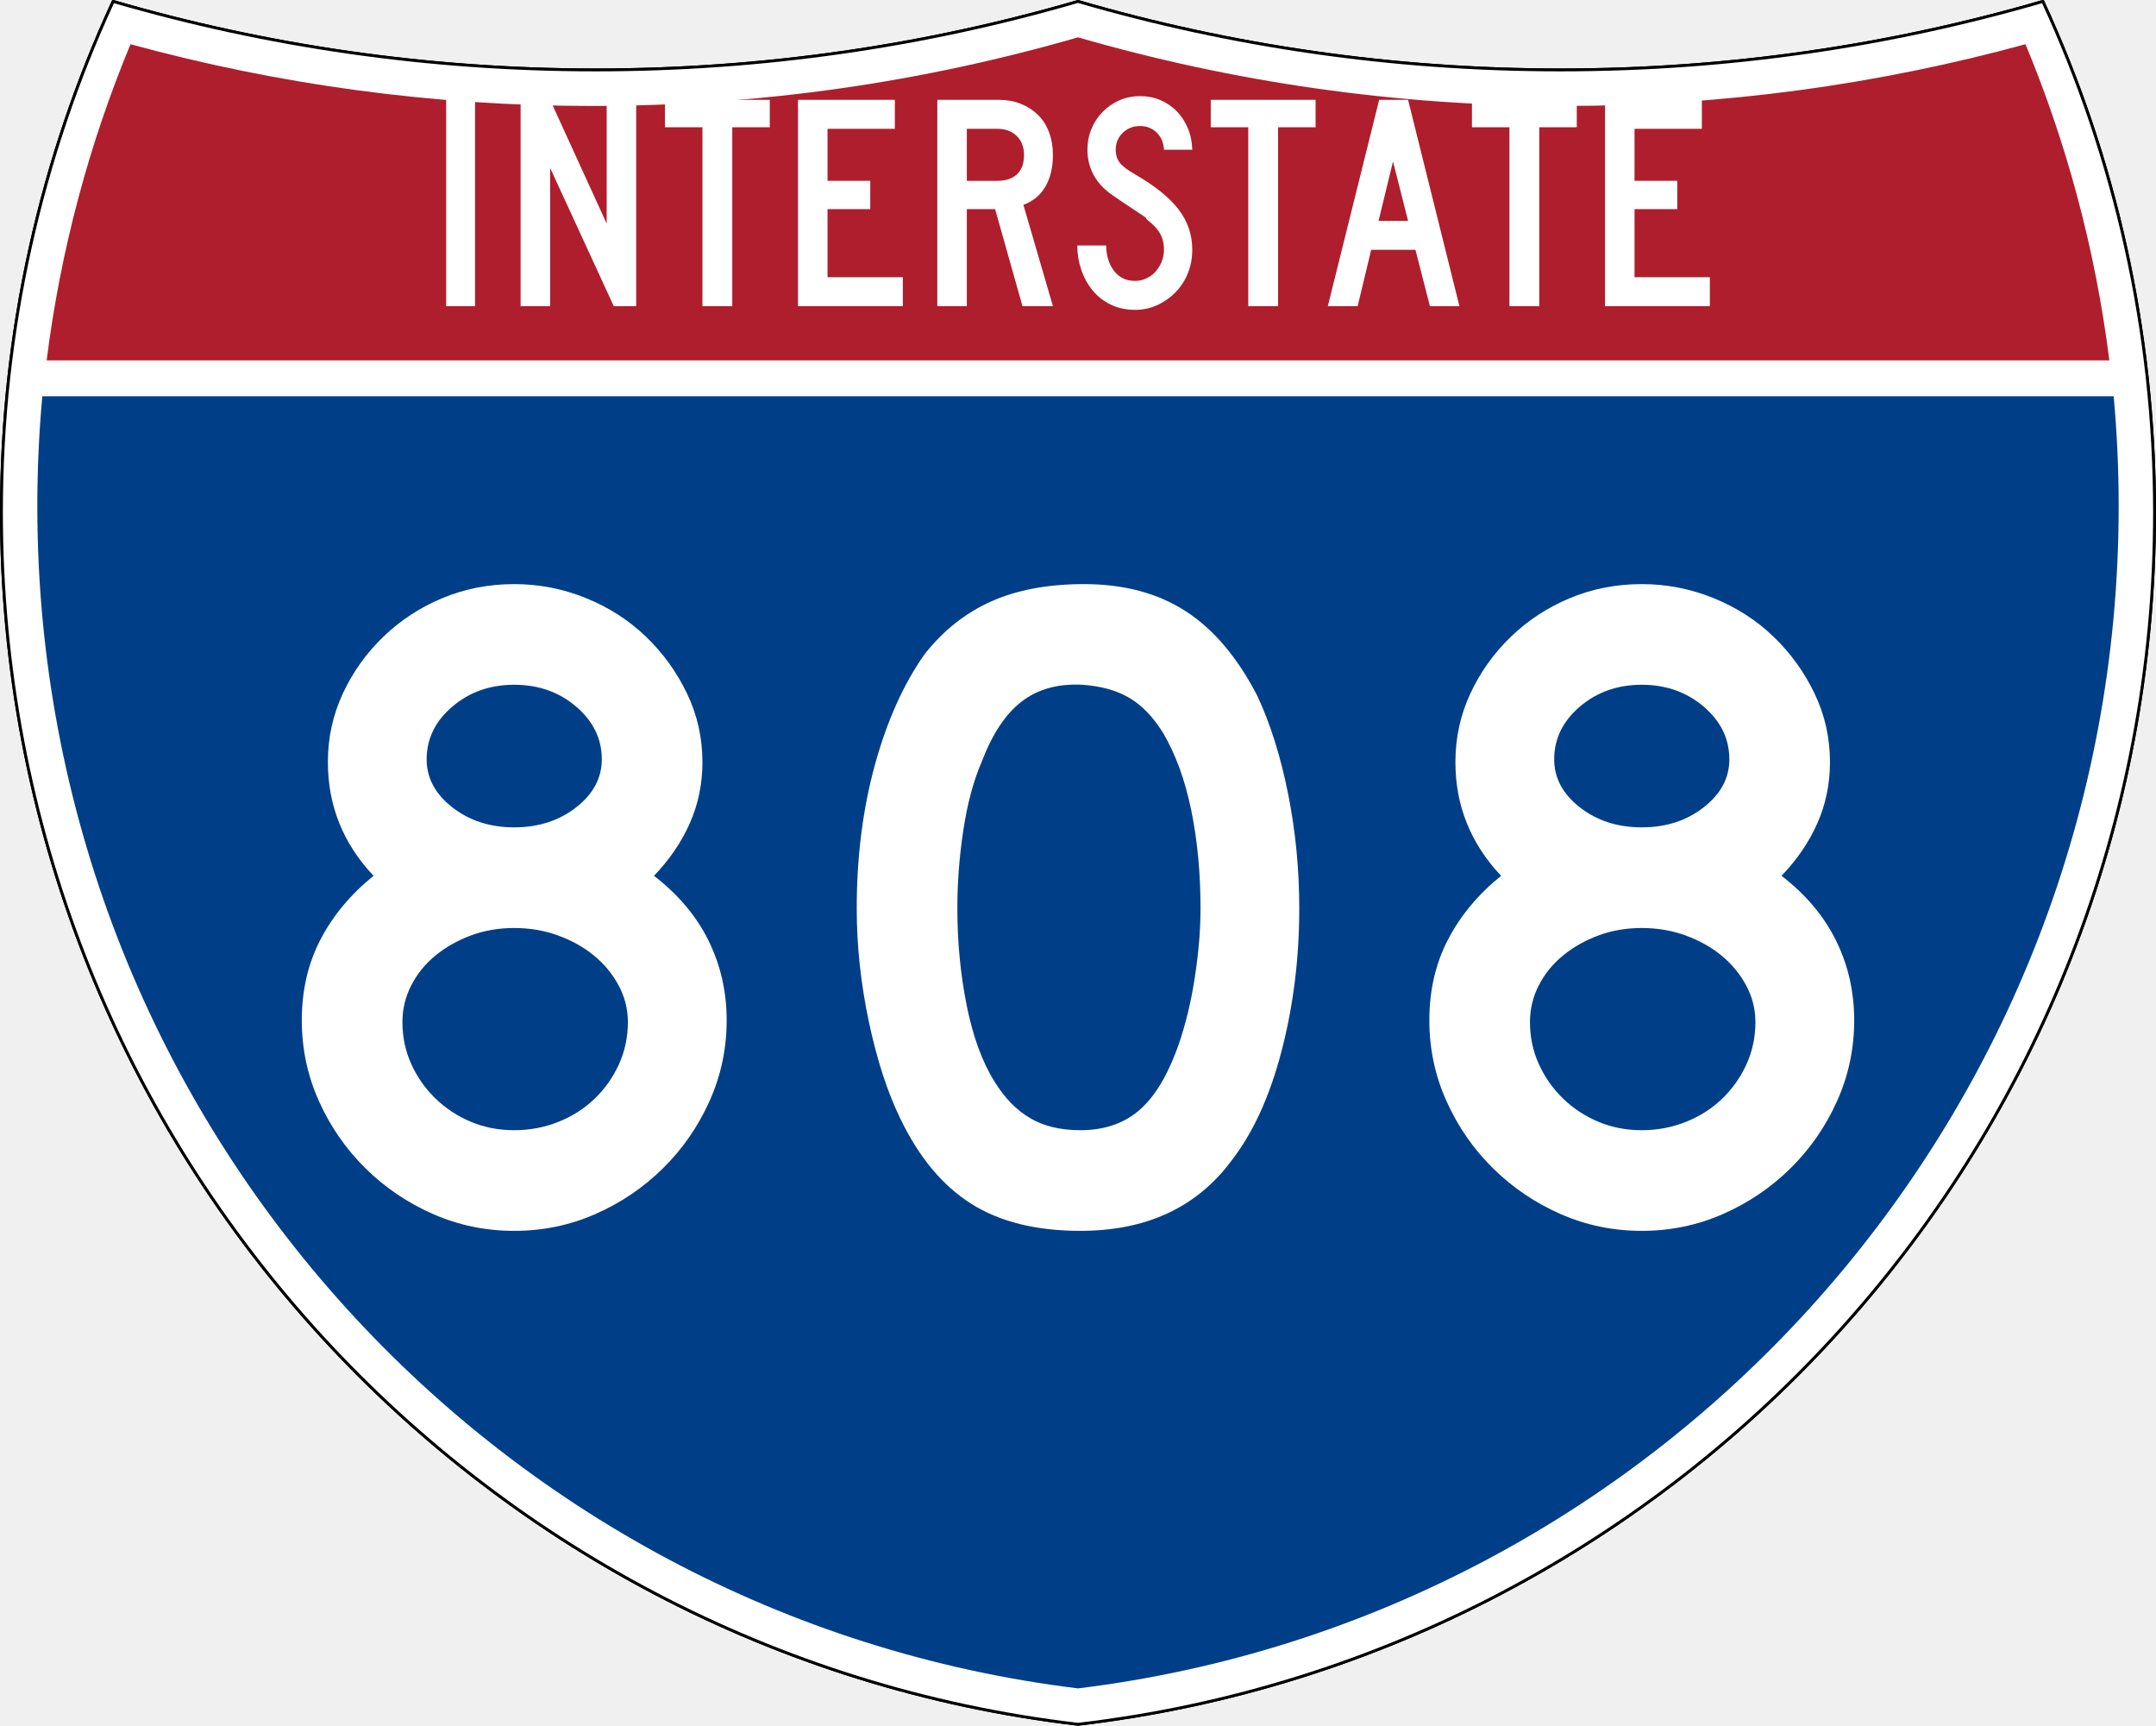
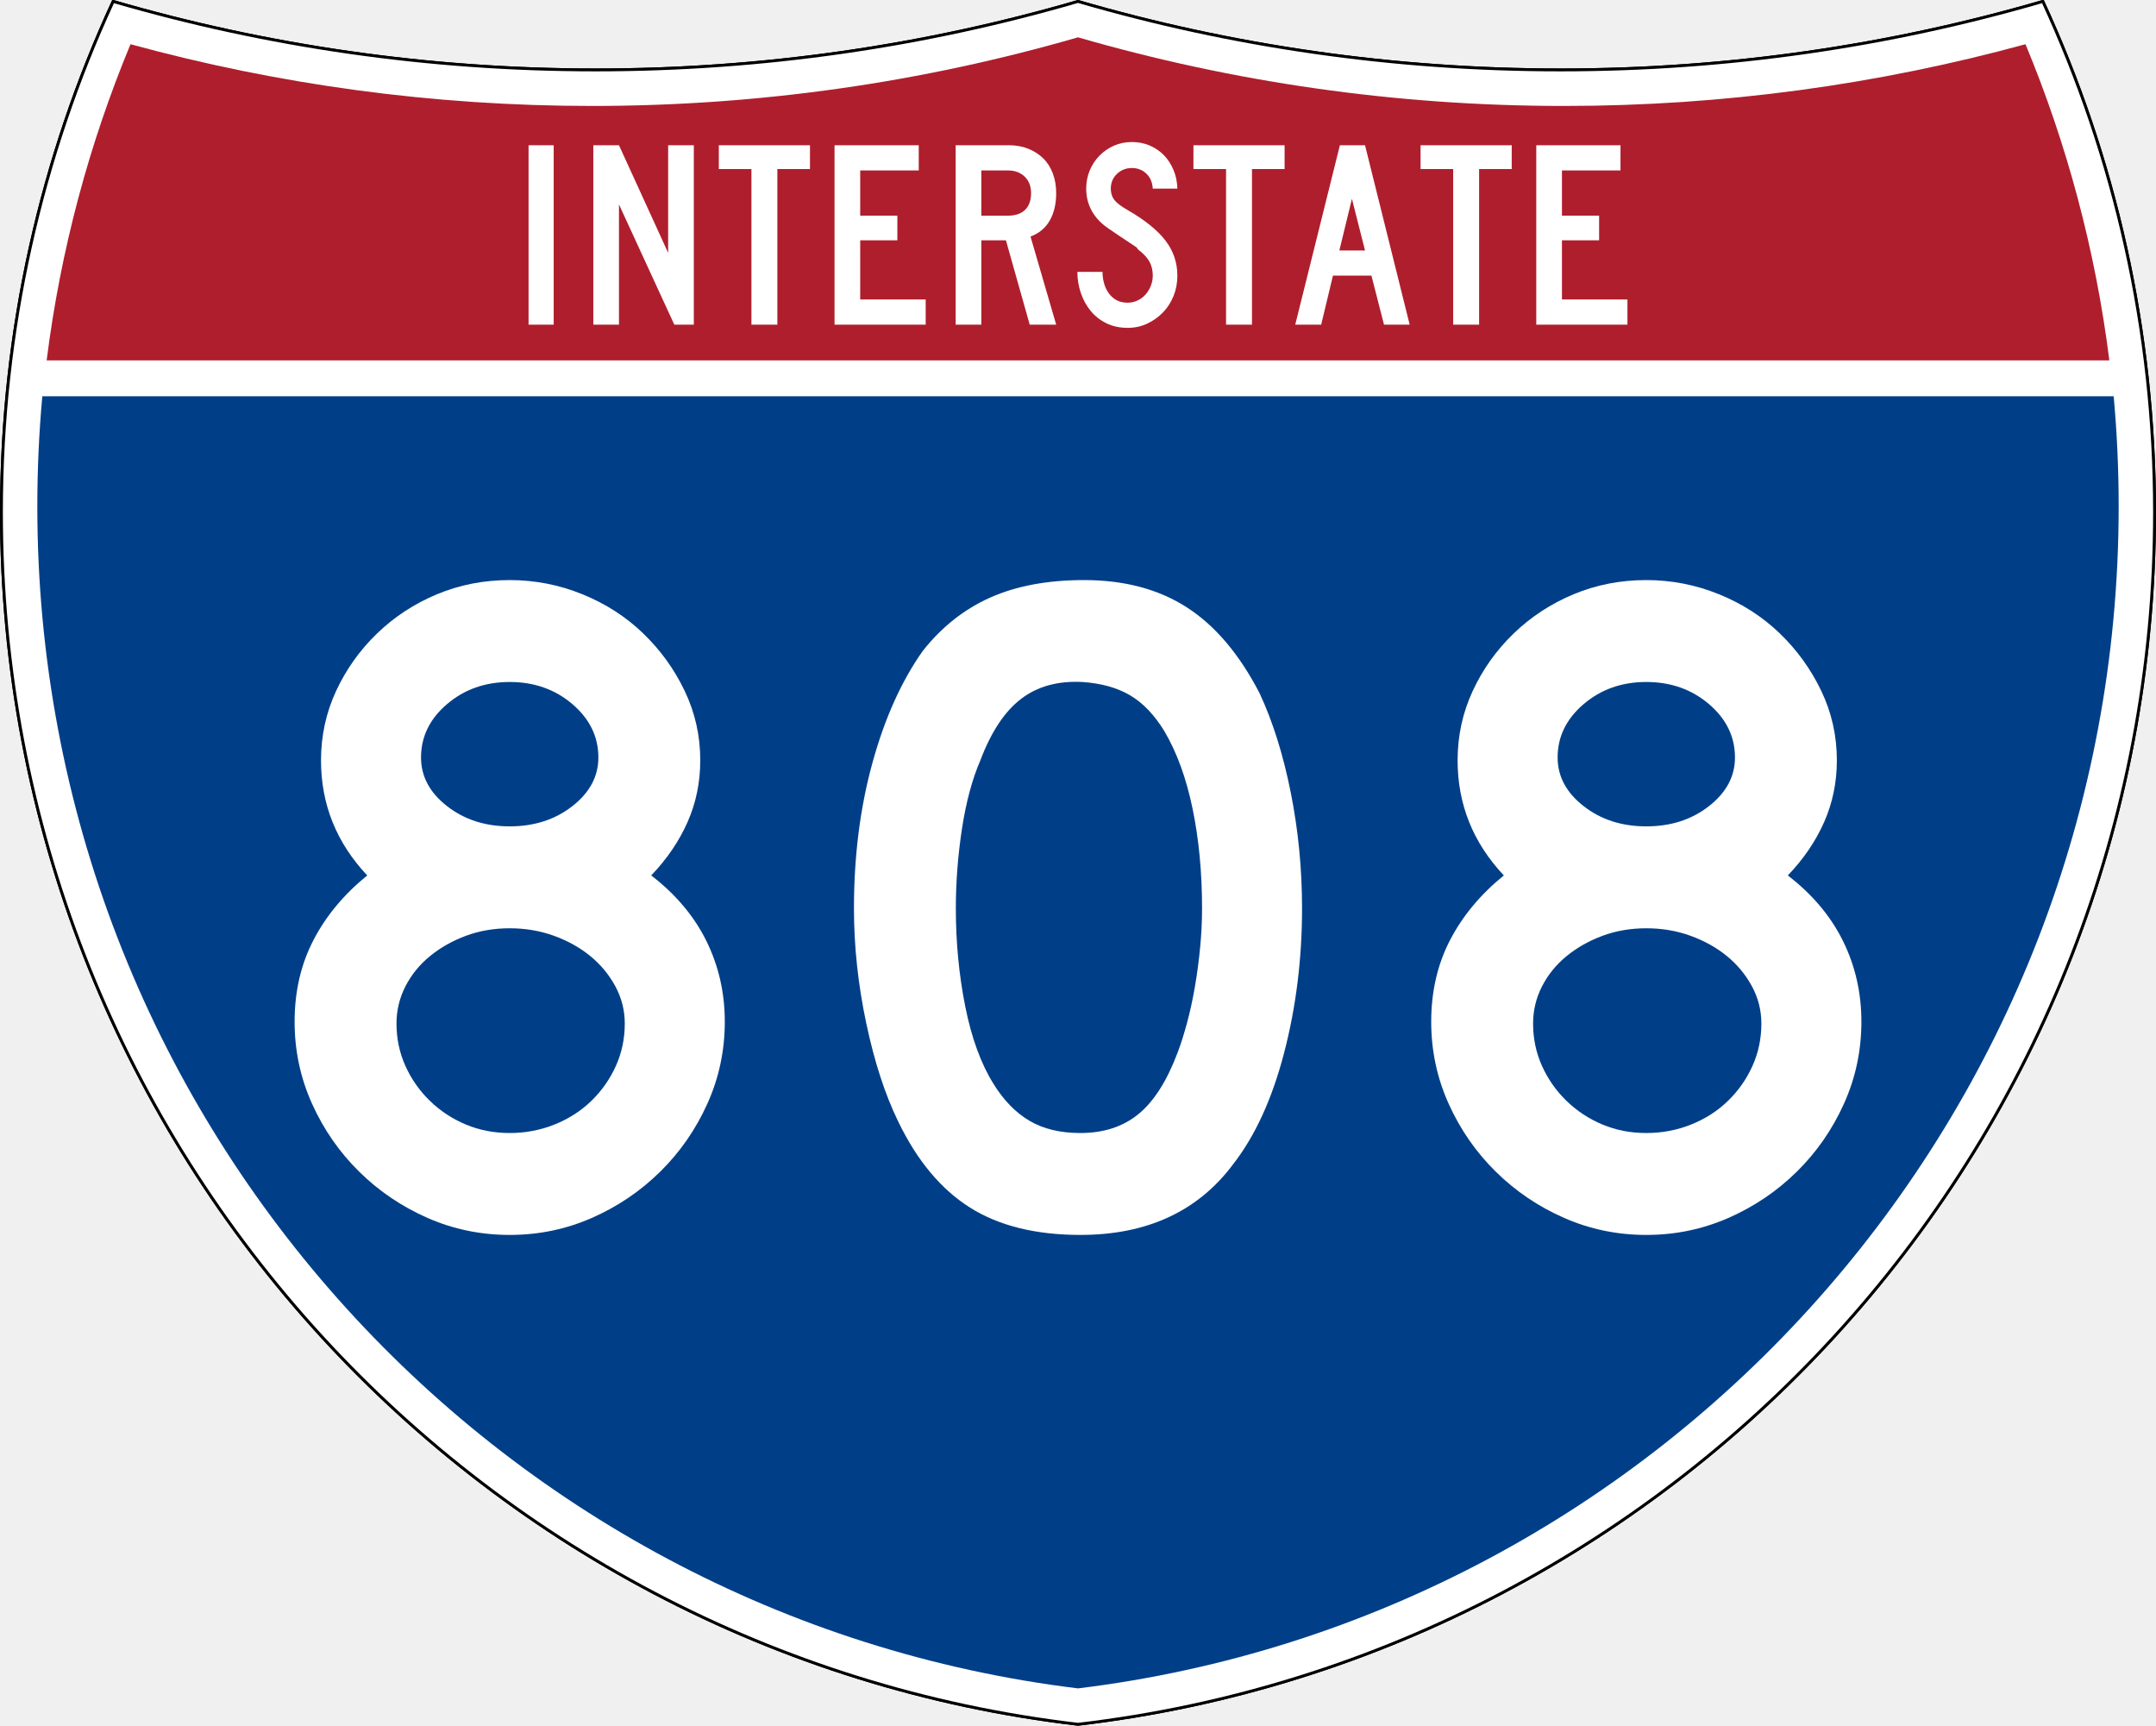
<svg xmlns="http://www.w3.org/2000/svg" width="751" height="601" viewBox="0 0 750 599.999" id="Layer_1" xml:space="preserve">
  <g transform="matrix(0.998668,0,0,0.99867,0.499334,0.398971)" id="g5" style="fill:#ffffff;fill-opacity:1;stroke:#000000;stroke-width:1;stroke-miterlimit:4;stroke-opacity:1;stroke-dasharray:none">
    <path d="M 38.915,0 C 92.236,15.525 148.625,23.85 206.958,23.85 265.291,23.85 321.679,15.525 375,4.883e-4 428.32,15.525 484.709,23.85 543.042,23.85 601.375,23.85 657.764,15.525 711.084,0 736.064,54.121 750,114.388 750,177.909 750,395.718 586.16,575.254 375,599.999 163.839,575.254 0,395.718 0,177.909 0,114.388 13.935,54.121 38.915,0 z" id="path7" style="fill:#ffffff;fill-opacity:1;stroke:#000000;stroke-width:1;stroke-miterlimit:4;stroke-opacity:1;stroke-dasharray:none" />
    <path d="M 38.915,0 C 92.236,15.525 148.625,23.85 206.958,23.85 265.291,23.85 321.679,15.525 375,4.883e-4 428.32,15.525 484.709,23.85 543.042,23.85 601.375,23.85 657.764,15.525 711.084,0 736.064,54.121 750,114.388 750,177.909 750,395.718 586.16,575.254 375,599.999 163.839,575.254 0,395.718 0,177.909 0,114.388 13.935,54.121 38.915,0 z" id="path9" style="fill:#ffffff;fill-opacity:1;stroke:#000000;stroke-width:1;stroke-linecap:round;stroke-linejoin:round;stroke-miterlimit:4;stroke-opacity:1;stroke-dasharray:none" />
  </g>
  <g transform="matrix(1.0056,0,0,1.01014,-2.10137,-3.70189)" id="g11" style="fill:#003f87;fill-opacity:1">
    <path d="m 15,177.909 c 0,-12.782 0.585,-25.427 1.729,-37.91 l 716.542,0 C 734.415,152.482 735,165.127 735,177.909 735,387.423 577.855,560.229 375,584.891 172.145,560.229 15,387.423 15,177.909 z" id="path13" style="fill:#003f87;fill-opacity:1" />
  </g>
  <g transform="matrix(1.00604,0,0,1.02708,-2.2645,-3.1523)" id="g15" style="fill:#af1e2d;fill-opacity:1">
    <path d="m 47.378,17.943 c 50.892,13.635 104.388,20.906 159.582,20.906 58.261,0 114.629,-8.101 168.04,-23.238 53.411,15.137 109.779,23.238 168.04,23.238 55.194,0 108.69,-7.271 159.581,-20.906 14.262,33.625 24.164,69.546 28.996,107.056 l -713.235,0 C 23.215,87.489 33.116,51.567 47.378,17.943 z" id="path17" style="fill:#af1e2d;fill-opacity:1" />
  </g>
-   <path fill="#fff" d="M108.869 112.812V50.416h8.741v62.395h-8.741zm50.701 0-19.25-41.814v41.814h-8.928V50.416h8.928l17.11 37.437V50.416h8.928v62.395h-6.789zm35.847-54.105v54.105h-9.019V58.706h-11.346v-8.29h31.712v8.29h-11.346zm19.889 54.105V50.416h29.294v8.756H224.234v15.736h12.927v8.569H224.234v20.582h22.784v8.753h-31.712zm67.899 0-8.278-29.335h-8.554v29.335h-8.928V50.416h18.6c2.418 0 4.634.404 6.649 1.211 2.015.807 3.751 1.925 5.208 3.354 1.457 1.429 2.573 3.183 3.347 5.262.775 2.079 1.162 4.361 1.162 6.845-0 3.725-.744 6.891-2.232 9.499-1.488 2.608-3.72 4.47-6.696 5.586l8.928 30.639h-9.207zm.465-45.724c-0-2.421-.744-4.346-2.232-5.773-1.488-1.428-3.441-2.141-5.859-2.141h-9.207v15.736h9.207c2.603 0 4.603-.667 5.998-2.002 1.395-1.335 2.093-3.274 2.093-5.819zm50.894 28.681c-0 2.546-.449 4.921-1.348 7.125-.899 2.203-2.138 4.112-3.719 5.727-1.581 1.614-3.41 2.903-5.487 3.865-2.077.962-4.325 1.444-6.743 1.444-2.728 0-5.177-.528-7.346-1.583-2.169-1.055-3.998-2.483-5.486-4.283-1.488-1.8-2.635-3.88-3.441-6.24-.806-2.36-1.209-4.812-1.209-7.356h8.741c-0 1.304.17 2.591.511 3.864.341 1.272.867 2.421 1.581 3.446.713 1.025 1.612 1.848 2.698 2.468 1.085.621 2.402.931 3.952.931 1.179 0 2.311-.248 3.396-.745 1.085-.496 2.015-1.179 2.79-2.049.775-.87 1.394-1.879 1.859-3.027.464-1.148.697-2.344.697-3.587-0-1.8-.372-3.398-1.115-4.794-.744-1.396-2.045-2.809-3.905-4.237-.31-.311-.434-.482-.372-.513.062-.031-.123-.202-.558-.512-.434-.31-1.349-.915-2.744-1.816-1.395-.901-3.674-2.437-6.835-4.608-2.541-1.739-4.447-3.773-5.719-6.102-1.271-2.328-1.907-4.889-1.907-7.682 0-2.236.403-4.331 1.209-6.286.806-1.955 1.937-3.678 3.394-5.168 1.457-1.49 3.146-2.654 5.069-3.493 1.922-.838 3.999-1.258 6.229-1.258 2.233 0 4.294.404 6.185 1.211 1.891.807 3.534 1.925 4.928 3.354 1.394 1.429 2.51 3.136 3.347 5.123.837 1.987 1.287 4.159 1.349 6.518h-8.557c-.123-2.173-.867-3.911-2.231-5.215-1.364-1.303-3.039-1.955-5.023-1.955-2.045 0-3.781.683-5.206 2.049-1.426 1.366-2.138 3.073-2.138 5.121-0 1.552.403 2.855 1.209 3.911.806 1.055 2.356 2.235 4.649 3.538 6.015 3.477 10.401 7.015 13.16 10.616 2.759 3.601 4.138 7.667 4.138 12.199zm25.956-37.062v54.105h-9.019V58.706h-11.346v-8.29H371.867v8.29h-11.346zm45.928 54.105-4.371-17.043h-13.393l-4.09 17.043h-9.022l15.53-62.395h8.744l15.53 62.395h-8.928zM395.289 69.042l-4.371 17.973h8.928l-4.558-17.973zm44.242-10.336v54.105h-9.019V58.706h-11.346v-8.29h31.712v8.29h-11.346zm19.889 54.105V50.416h29.294v8.756h-20.366v15.736h12.927v8.569h-12.927v20.582h22.784v8.753h-31.712z" transform="translate(375.000,70.500) scale(1.15) translate(-300.000,-81.614)" />
-   <g transform="translate(375.000,315.000) scale(0.8701) translate(-375.000,-315.000)">
-     <path fill="#fff" d="M 384.93,360.678 C 384.929,372.099 382.631,382.901 378.035,393.083 C 373.438,403.265 367.23,412.206 359.409,419.905 C 351.587,427.605 342.586,433.689 332.404,438.157 C 322.222,442.624 311.421,444.858 300,444.858 C 288.571,444.858 277.766,442.624 267.584,438.157 C 257.403,433.689 248.401,427.605 240.58,419.905 C 232.759,412.206 226.552,403.265 221.959,393.083 C 217.367,382.901 215.071,372.099 215.071,360.678 C 215.071,348.757 217.553,338.016 222.517,328.456 C 227.48,318.895 234.559,310.39 243.752,302.94 C 231.58,290.026 225.495,274.877 225.495,257.491 C 225.495,247.806 227.482,238.679 231.457,230.111 C 235.432,221.544 240.834,213.969 247.662,207.387 C 254.491,200.805 262.374,195.651 271.313,191.926 C 280.252,188.202 289.814,186.339 300,186.339 C 309.935,186.339 319.496,188.202 328.681,191.926 C 337.866,195.651 345.875,200.805 352.707,207.387 C 359.539,213.969 365.003,221.544 369.1,230.111 C 373.196,238.679 375.244,247.806 375.244,257.491 C 375.244,266.184 373.567,274.318 370.214,281.892 C 366.86,289.467 362.08,296.483 355.873,302.94 C 365.558,310.39 372.823,319.019 377.665,328.825 C 382.508,338.632 384.929,349.25 384.93,360.678 L 384.93,360.678 z M 335.013,256.377 C 335.013,248.177 331.599,241.159 324.771,235.324 C 317.942,229.488 309.685,226.57 300,226.57 C 290.315,226.57 282.058,229.488 275.229,235.324 C 268.401,241.159 264.987,248.177 264.987,256.377 C 264.987,263.827 268.401,270.221 275.229,275.56 C 282.058,280.9 290.315,283.569 300,283.569 C 309.685,283.569 317.942,280.9 324.771,275.56 C 331.599,270.221 335.013,263.827 335.013,256.377 L 335.013,256.377 z M 345.437,361.417 C 345.437,356.203 344.196,351.3 341.714,346.707 C 339.232,342.114 335.943,338.141 331.847,334.788 C 327.751,331.434 322.971,328.765 317.507,326.779 C 312.042,324.793 306.207,323.801 300,323.8 C 293.793,323.801 288.02,324.793 282.681,326.779 C 277.342,328.765 272.622,331.434 268.522,334.788 C 264.422,338.141 261.194,342.114 258.837,346.707 C 256.48,351.3 255.301,356.203 255.302,361.417 C 255.301,367.382 256.48,372.971 258.837,378.185 C 261.194,383.399 264.422,387.992 268.522,391.963 C 272.622,395.934 277.342,399.038 282.681,401.273 C 288.02,403.509 293.793,404.627 300,404.627 C 306.207,404.627 312.105,403.509 317.694,401.273 C 323.283,399.038 328.126,395.934 332.222,391.963 C 336.318,387.992 339.545,383.399 341.902,378.185 C 344.259,372.971 345.437,367.382 345.437,361.417 L 345.437,361.417 z " transform="translate(-150.395,0)" />
+   <path fill="#fff" d="M108.869 112.812V50.416h8.741v62.395h-8.741zm50.701 0-19.25-41.814v41.814h-8.928V50.416h8.928l17.11 37.437V50.416h8.928v62.395h-6.789zm35.847-54.105v54.105h-9.019V58.706h-11.346v-8.29h31.712v8.29h-11.346zm19.889 54.105V50.416h29.294v8.756H224.234v15.736h12.927v8.569H224.234v20.582h22.784v8.753h-31.712zm67.899 0-8.278-29.335h-8.554v29.335h-8.928V50.416h18.6c2.418 0 4.634.404 6.649 1.211 2.015.807 3.751 1.925 5.208 3.354 1.457 1.429 2.573 3.183 3.347 5.262.775 2.079 1.162 4.361 1.162 6.845-0 3.725-.744 6.891-2.232 9.499-1.488 2.608-3.72 4.47-6.696 5.586l8.928 30.639h-9.207zm.465-45.724c-0-2.421-.744-4.346-2.232-5.773-1.488-1.428-3.441-2.141-5.859-2.141h-9.207v15.736h9.207c2.603 0 4.603-.667 5.998-2.002 1.395-1.335 2.093-3.274 2.093-5.819zm50.894 28.681c-0 2.546-.449 4.921-1.348 7.125-.899 2.203-2.138 4.112-3.719 5.727-1.581 1.614-3.41 2.903-5.487 3.865-2.077.962-4.325 1.444-6.743 1.444-2.728 0-5.177-.528-7.346-1.583-2.169-1.055-3.998-2.483-5.486-4.283-1.488-1.8-2.635-3.88-3.441-6.24-.806-2.36-1.209-4.812-1.209-7.356h8.741c-0 1.304.17 2.591.511 3.864.341 1.272.867 2.421 1.581 3.446.713 1.025 1.612 1.848 2.698 2.468 1.085.621 2.402.931 3.952.931 1.179 0 2.311-.248 3.396-.745 1.085-.496 2.015-1.179 2.79-2.049.775-.87 1.394-1.879 1.859-3.027.464-1.148.697-2.344.697-3.587-0-1.8-.372-3.398-1.115-4.794-.744-1.396-2.045-2.809-3.905-4.237-.31-.311-.434-.482-.372-.513.062-.031-.123-.202-.558-.512-.434-.31-1.349-.915-2.744-1.816-1.395-.901-3.674-2.437-6.835-4.608-2.541-1.739-4.447-3.773-5.719-6.102-1.271-2.328-1.907-4.889-1.907-7.682 0-2.236.403-4.331 1.209-6.286.806-1.955 1.937-3.678 3.394-5.168 1.457-1.49 3.146-2.654 5.069-3.493 1.922-.838 3.999-1.258 6.229-1.258 2.233 0 4.294.404 6.185 1.211 1.891.807 3.534 1.925 4.928 3.354 1.394 1.429 2.51 3.136 3.347 5.123.837 1.987 1.287 4.159 1.349 6.518h-8.557c-.123-2.173-.867-3.911-2.231-5.215-1.364-1.303-3.039-1.955-5.023-1.955-2.045 0-3.781.683-5.206 2.049-1.426 1.366-2.138 3.073-2.138 5.121-0 1.552.403 2.855 1.209 3.911.806 1.055 2.356 2.235 4.649 3.538 6.015 3.477 10.401 7.015 13.16 10.616 2.759 3.601 4.138 7.667 4.138 12.199zm25.956-37.062v54.105h-9.019V58.706h-11.346v-8.29H371.867v8.29h-11.346zm45.928 54.105-4.371-17.043h-13.393l-4.09 17.043h-9.022l15.53-62.395h8.744l15.53 62.395h-8.928zM395.289 69.042l-4.371 17.973h8.928l-4.558-17.973zm44.242-10.336v54.105h-9.019V58.706h-11.346v-8.29h31.712v8.29h-11.346zm19.889 54.105V50.416h29.294v8.756h-20.366v15.736h12.927v8.569h-12.927v20.582h22.784v8.753h-31.712z" transform="translate(75.000,0)" />
+   <g transform="translate(375.000,315.000) scale(0.881) translate(-375.000,-315.000)">
+     <path fill="#fff" d="M 384.93,360.678 C 384.929,372.099 382.631,382.901 378.035,393.083 C 373.438,403.265 367.23,412.206 359.409,419.905 C 351.587,427.605 342.586,433.689 332.404,438.157 C 322.222,442.624 311.421,444.858 300,444.858 C 288.571,444.858 277.766,442.624 267.584,438.157 C 257.403,433.689 248.401,427.605 240.58,419.905 C 232.759,412.206 226.552,403.265 221.959,393.083 C 217.367,382.901 215.071,372.099 215.071,360.678 C 215.071,348.757 217.553,338.016 222.517,328.456 C 227.48,318.895 234.559,310.39 243.752,302.94 C 231.58,290.026 225.495,274.877 225.495,257.491 C 225.495,247.806 227.482,238.679 231.457,230.111 C 235.432,221.544 240.834,213.969 247.662,207.387 C 254.491,200.805 262.374,195.651 271.313,191.926 C 280.252,188.202 289.814,186.339 300,186.339 C 309.935,186.339 319.496,188.202 328.681,191.926 C 337.866,195.651 345.875,200.805 352.707,207.387 C 359.539,213.969 365.003,221.544 369.1,230.111 C 373.196,238.679 375.244,247.806 375.244,257.491 C 375.244,266.184 373.567,274.318 370.214,281.892 C 366.86,289.467 362.08,296.483 355.873,302.94 C 365.558,310.39 372.823,319.019 377.665,328.825 C 382.508,338.632 384.929,349.25 384.93,360.678 L 384.93,360.678 z M 335.013,256.377 C 335.013,248.177 331.599,241.159 324.771,235.324 C 317.942,229.488 309.685,226.57 300,226.57 C 290.315,226.57 282.058,229.488 275.229,235.324 C 268.401,241.159 264.987,248.177 264.987,256.377 C 264.987,263.827 268.401,270.221 275.229,275.56 C 282.058,280.9 290.315,283.569 300,283.569 C 309.685,283.569 317.942,280.9 324.771,275.56 C 331.599,270.221 335.013,263.827 335.013,256.377 L 335.013,256.377 z M 345.437,361.417 C 345.437,356.203 344.196,351.3 341.714,346.707 C 339.232,342.114 335.943,338.141 331.847,334.788 C 327.751,331.434 322.971,328.765 317.507,326.779 C 312.042,324.793 306.207,323.801 300,323.8 C 293.793,323.801 288.02,324.793 282.681,326.779 C 277.342,328.765 272.622,331.434 268.522,334.788 C 264.422,338.141 261.194,342.114 258.837,346.707 C 256.48,351.3 255.301,356.203 255.302,361.417 C 255.301,367.382 256.48,372.971 258.837,378.185 C 261.194,383.399 264.422,387.992 268.522,391.963 C 272.622,395.934 277.342,399.038 282.681,401.273 C 288.02,403.509 293.793,404.627 300,404.627 C 306.207,404.627 312.105,403.509 317.694,401.273 C 323.283,399.038 328.126,395.934 332.222,391.963 C 336.318,387.992 339.545,383.399 341.902,378.185 C 344.259,372.971 345.437,367.382 345.437,361.417 L 345.437,361.417 z " transform="translate(-149.395,0)" />
    <path fill="#fff" d="M 388.466,315.967 C 388.466,335.838 386.107,354.837 381.39,372.965 C 376.672,391.094 369.967,405.747 361.274,416.925 C 347.367,435.546 327.254,444.856 300.933,444.856 C 283.298,444.856 268.77,441.256 257.349,434.057 C 245.928,426.857 236.492,415.557 229.042,400.158 C 223.828,389.479 219.607,376.505 216.379,361.234 C 213.15,345.963 211.536,330.874 211.536,315.967 C 211.536,295.361 213.957,276.242 218.8,258.61 C 223.643,240.978 230.285,226.202 238.728,214.28 C 246.178,204.845 255.056,197.829 265.363,193.233 C 275.67,188.637 288.023,186.338 302.422,186.338 C 318.315,186.338 331.848,189.94 343.023,197.143 C 354.198,204.347 363.76,215.645 371.71,231.037 C 376.924,242.215 381.02,255.254 383.999,270.154 C 386.977,285.054 388.466,300.325 388.466,315.967 L 388.466,315.967 z M 348.986,315.967 C 348.985,301.817 347.744,288.72 345.263,276.673 C 342.78,264.627 339.054,254.383 334.082,245.94 C 330.111,239.483 325.581,234.766 320.492,231.787 C 315.403,228.809 309.133,227.07 301.684,226.569 C 291.998,226.077 283.927,228.312 277.47,233.276 C 271.013,238.24 265.674,246.312 261.452,257.49 C 258.224,264.94 255.803,273.941 254.188,284.495 C 252.574,295.048 251.767,305.539 251.767,315.967 C 251.767,329.381 253.008,342.297 255.49,354.714 C 257.972,367.132 261.695,377.312 266.659,385.254 C 270.638,391.711 275.357,396.554 280.818,399.782 C 286.278,403.011 292.983,404.625 300.933,404.625 C 310.118,404.625 317.754,402.143 323.84,397.179 C 329.925,392.215 335.079,384.144 339.3,372.965 C 340.543,369.737 341.786,365.826 343.029,361.234 C 344.271,356.641 345.327,351.798 346.195,346.706 C 347.062,341.613 347.744,336.459 348.241,331.245 C 348.737,326.031 348.985,320.938 348.986,315.967 L 348.986,315.967 z " transform="translate(74.999,0)" />
-     <path fill="#fff" d="M 384.93,360.678 C 384.929,372.099 382.631,382.901 378.035,393.083 C 373.438,403.265 367.23,412.206 359.409,419.905 C 351.587,427.605 342.586,433.689 332.404,438.157 C 322.222,442.624 311.421,444.858 300,444.858 C 288.571,444.858 277.766,442.624 267.584,438.157 C 257.403,433.689 248.401,427.605 240.58,419.905 C 232.759,412.206 226.552,403.265 221.959,393.083 C 217.367,382.901 215.071,372.099 215.071,360.678 C 215.071,348.757 217.553,338.016 222.517,328.456 C 227.48,318.895 234.559,310.39 243.752,302.94 C 231.58,290.026 225.495,274.877 225.495,257.491 C 225.495,247.806 227.482,238.679 231.457,230.111 C 235.432,221.544 240.834,213.969 247.662,207.387 C 254.491,200.805 262.374,195.651 271.313,191.926 C 280.252,188.202 289.814,186.339 300,186.339 C 309.935,186.339 319.496,188.202 328.681,191.926 C 337.866,195.651 345.875,200.805 352.707,207.387 C 359.539,213.969 365.003,221.544 369.1,230.111 C 373.196,238.679 375.244,247.806 375.244,257.491 C 375.244,266.184 373.567,274.318 370.214,281.892 C 366.86,289.467 362.08,296.483 355.873,302.94 C 365.558,310.39 372.823,319.019 377.665,328.825 C 382.508,338.632 384.929,349.25 384.93,360.678 L 384.93,360.678 z M 335.013,256.377 C 335.013,248.177 331.599,241.159 324.771,235.324 C 317.942,229.488 309.685,226.57 300,226.57 C 290.315,226.57 282.058,229.488 275.229,235.324 C 268.401,241.159 264.987,248.177 264.987,256.377 C 264.987,263.827 268.401,270.221 275.229,275.56 C 282.058,280.9 290.315,283.569 300,283.569 C 309.685,283.569 317.942,280.9 324.771,275.56 C 331.599,270.221 335.013,263.827 335.013,256.377 L 335.013,256.377 z M 345.437,361.417 C 345.437,356.203 344.196,351.3 341.714,346.707 C 339.232,342.114 335.943,338.141 331.847,334.788 C 327.751,331.434 322.971,328.765 317.507,326.779 C 312.042,324.793 306.207,323.801 300,323.8 C 293.793,323.801 288.02,324.793 282.681,326.779 C 277.342,328.765 272.622,331.434 268.522,334.788 C 264.422,338.141 261.194,342.114 258.837,346.707 C 256.48,351.3 255.301,356.203 255.302,361.417 C 255.301,367.382 256.48,372.971 258.837,378.185 C 261.194,383.399 264.422,387.992 268.522,391.963 C 272.622,395.934 277.342,399.038 282.681,401.273 C 288.02,403.509 293.793,404.627 300,404.627 C 306.207,404.627 312.105,403.509 317.694,401.273 C 323.283,399.038 328.126,395.934 332.222,391.963 C 336.318,387.992 339.545,383.399 341.902,378.185 C 344.259,372.971 345.437,367.382 345.437,361.417 L 345.437,361.417 z " transform="translate(300.395,0)" />
+     <path fill="#fff" d="M 384.93,360.678 C 384.929,372.099 382.631,382.901 378.035,393.083 C 373.438,403.265 367.23,412.206 359.409,419.905 C 351.587,427.605 342.586,433.689 332.404,438.157 C 322.222,442.624 311.421,444.858 300,444.858 C 288.571,444.858 277.766,442.624 267.584,438.157 C 257.403,433.689 248.401,427.605 240.58,419.905 C 232.759,412.206 226.552,403.265 221.959,393.083 C 217.367,382.901 215.071,372.099 215.071,360.678 C 215.071,348.757 217.553,338.016 222.517,328.456 C 227.48,318.895 234.559,310.39 243.752,302.94 C 231.58,290.026 225.495,274.877 225.495,257.491 C 225.495,247.806 227.482,238.679 231.457,230.111 C 235.432,221.544 240.834,213.969 247.662,207.387 C 254.491,200.805 262.374,195.651 271.313,191.926 C 280.252,188.202 289.814,186.339 300,186.339 C 309.935,186.339 319.496,188.202 328.681,191.926 C 337.866,195.651 345.875,200.805 352.707,207.387 C 359.539,213.969 365.003,221.544 369.1,230.111 C 373.196,238.679 375.244,247.806 375.244,257.491 C 375.244,266.184 373.567,274.318 370.214,281.892 C 366.86,289.467 362.08,296.483 355.873,302.94 C 365.558,310.39 372.823,319.019 377.665,328.825 C 382.508,338.632 384.929,349.25 384.93,360.678 L 384.93,360.678 z M 335.013,256.377 C 335.013,248.177 331.599,241.159 324.771,235.324 C 317.942,229.488 309.685,226.57 300,226.57 C 290.315,226.57 282.058,229.488 275.229,235.324 C 268.401,241.159 264.987,248.177 264.987,256.377 C 264.987,263.827 268.401,270.221 275.229,275.56 C 282.058,280.9 290.315,283.569 300,283.569 C 309.685,283.569 317.942,280.9 324.771,275.56 C 331.599,270.221 335.013,263.827 335.013,256.377 L 335.013,256.377 z M 345.437,361.417 C 345.437,356.203 344.196,351.3 341.714,346.707 C 339.232,342.114 335.943,338.141 331.847,334.788 C 327.751,331.434 322.971,328.765 317.507,326.779 C 312.042,324.793 306.207,323.801 300,323.8 C 293.793,323.801 288.02,324.793 282.681,326.779 C 277.342,328.765 272.622,331.434 268.522,334.788 C 264.422,338.141 261.194,342.114 258.837,346.707 C 256.48,351.3 255.301,356.203 255.302,361.417 C 255.301,367.382 256.48,372.971 258.837,378.185 C 261.194,383.399 264.422,387.992 268.522,391.963 C 272.622,395.934 277.342,399.038 282.681,401.273 C 288.02,403.509 293.793,404.627 300,404.627 C 306.207,404.627 312.105,403.509 317.694,401.273 C 323.283,399.038 328.126,395.934 332.222,391.963 C 336.318,387.992 339.545,383.399 341.902,378.185 C 344.259,372.971 345.437,367.382 345.437,361.417 L 345.437,361.417 z " transform="translate(299.395,0)" />
  </g>
</svg>
